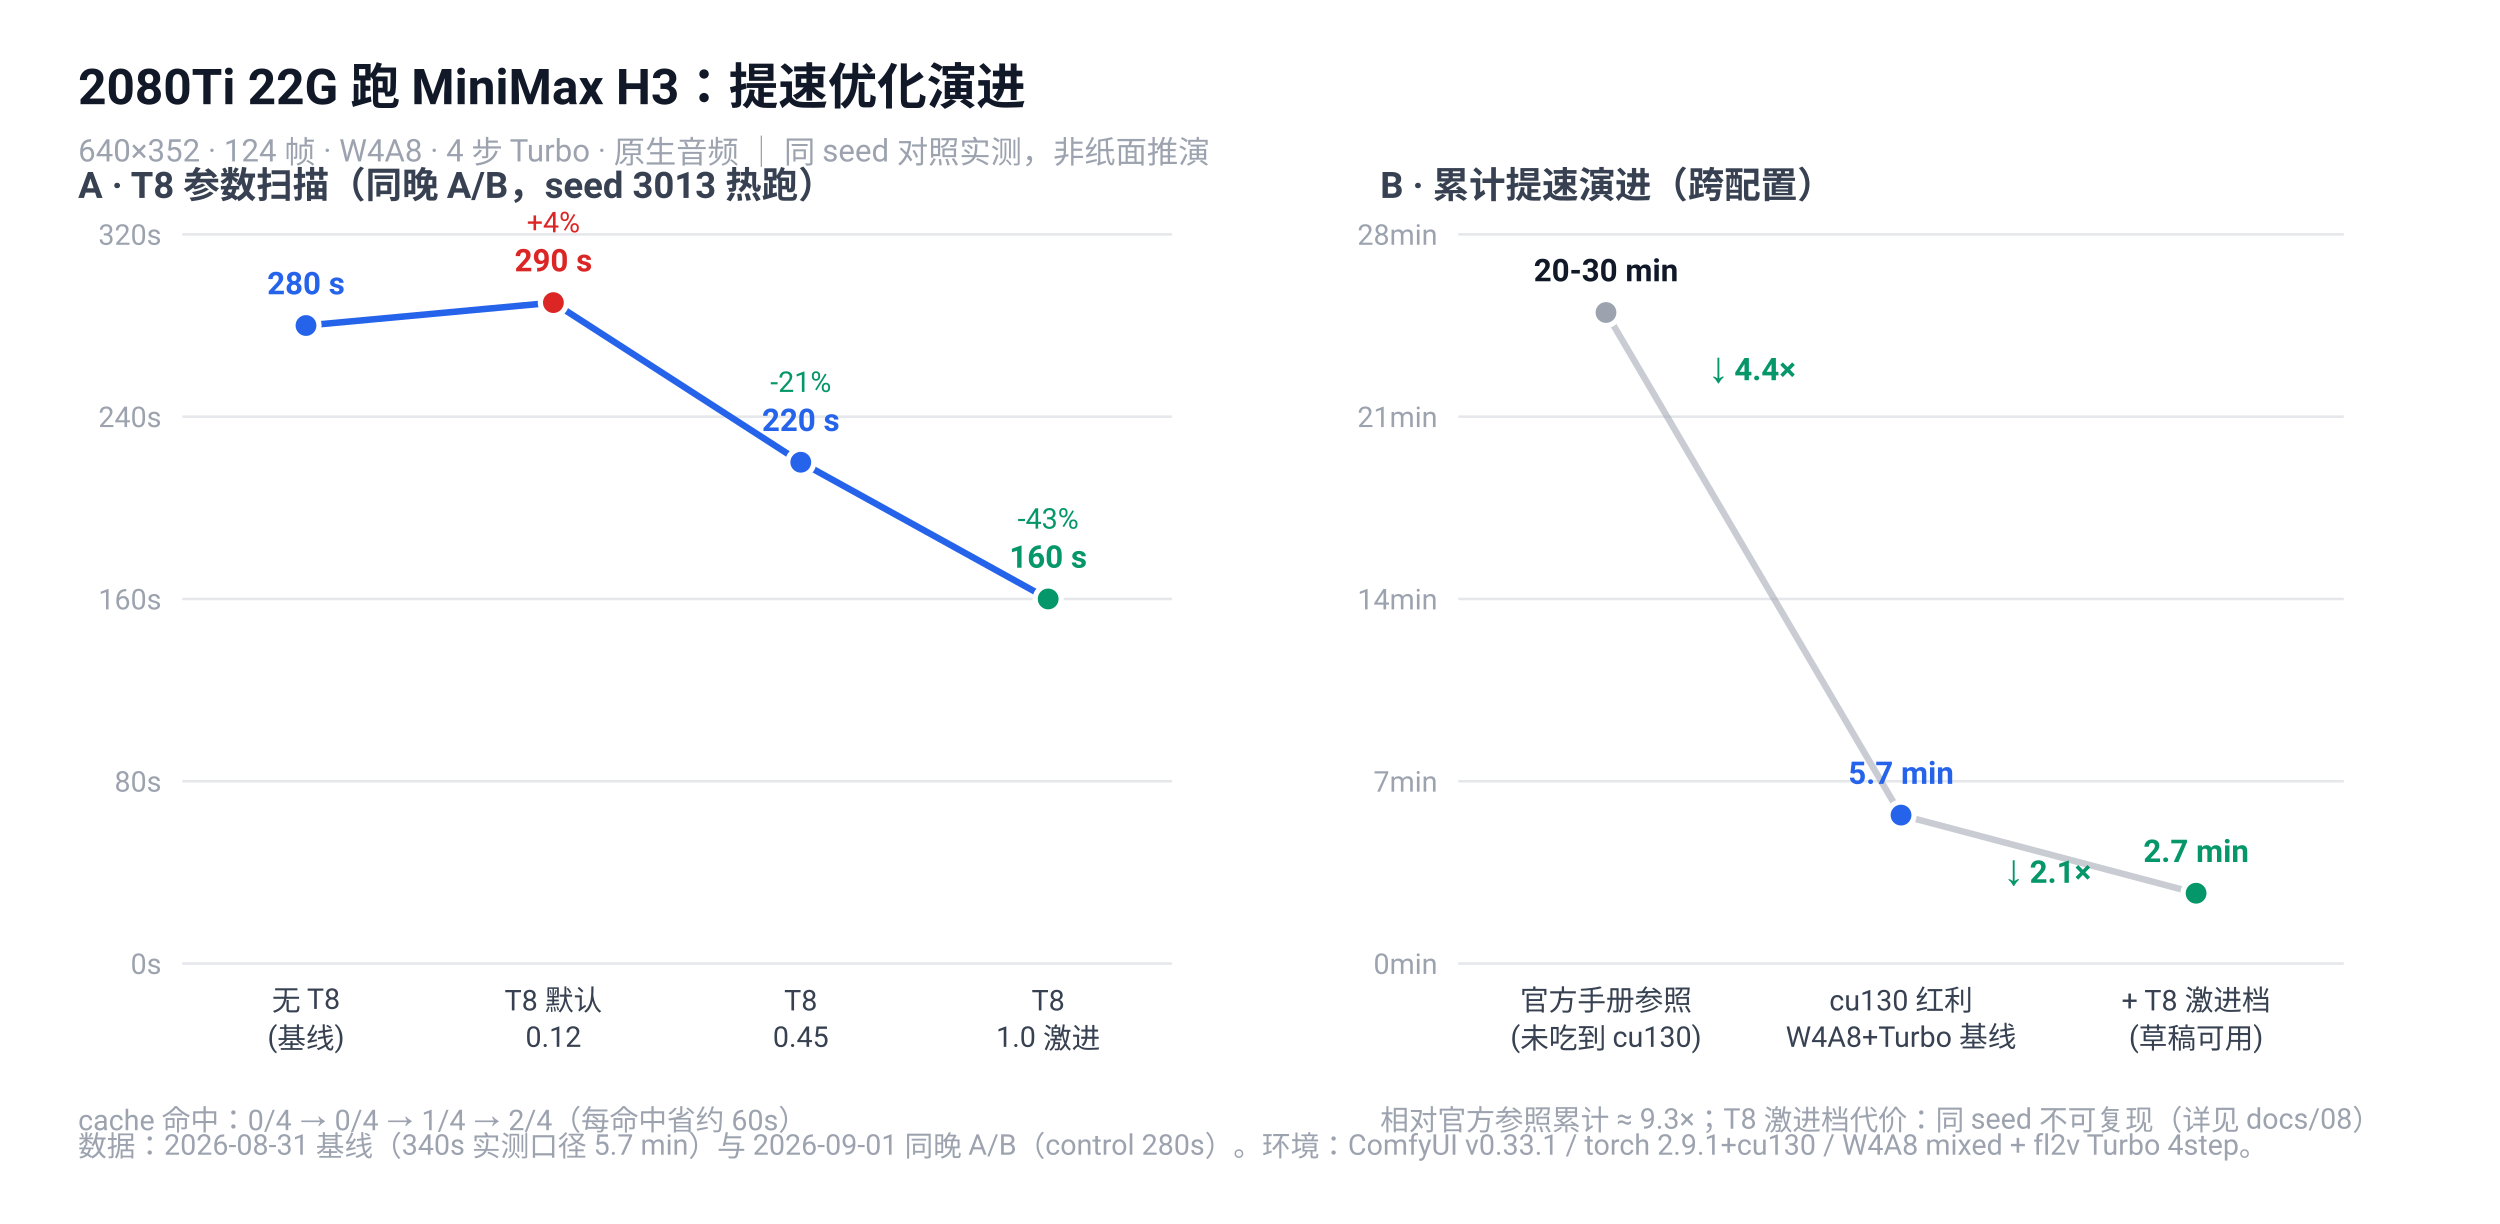
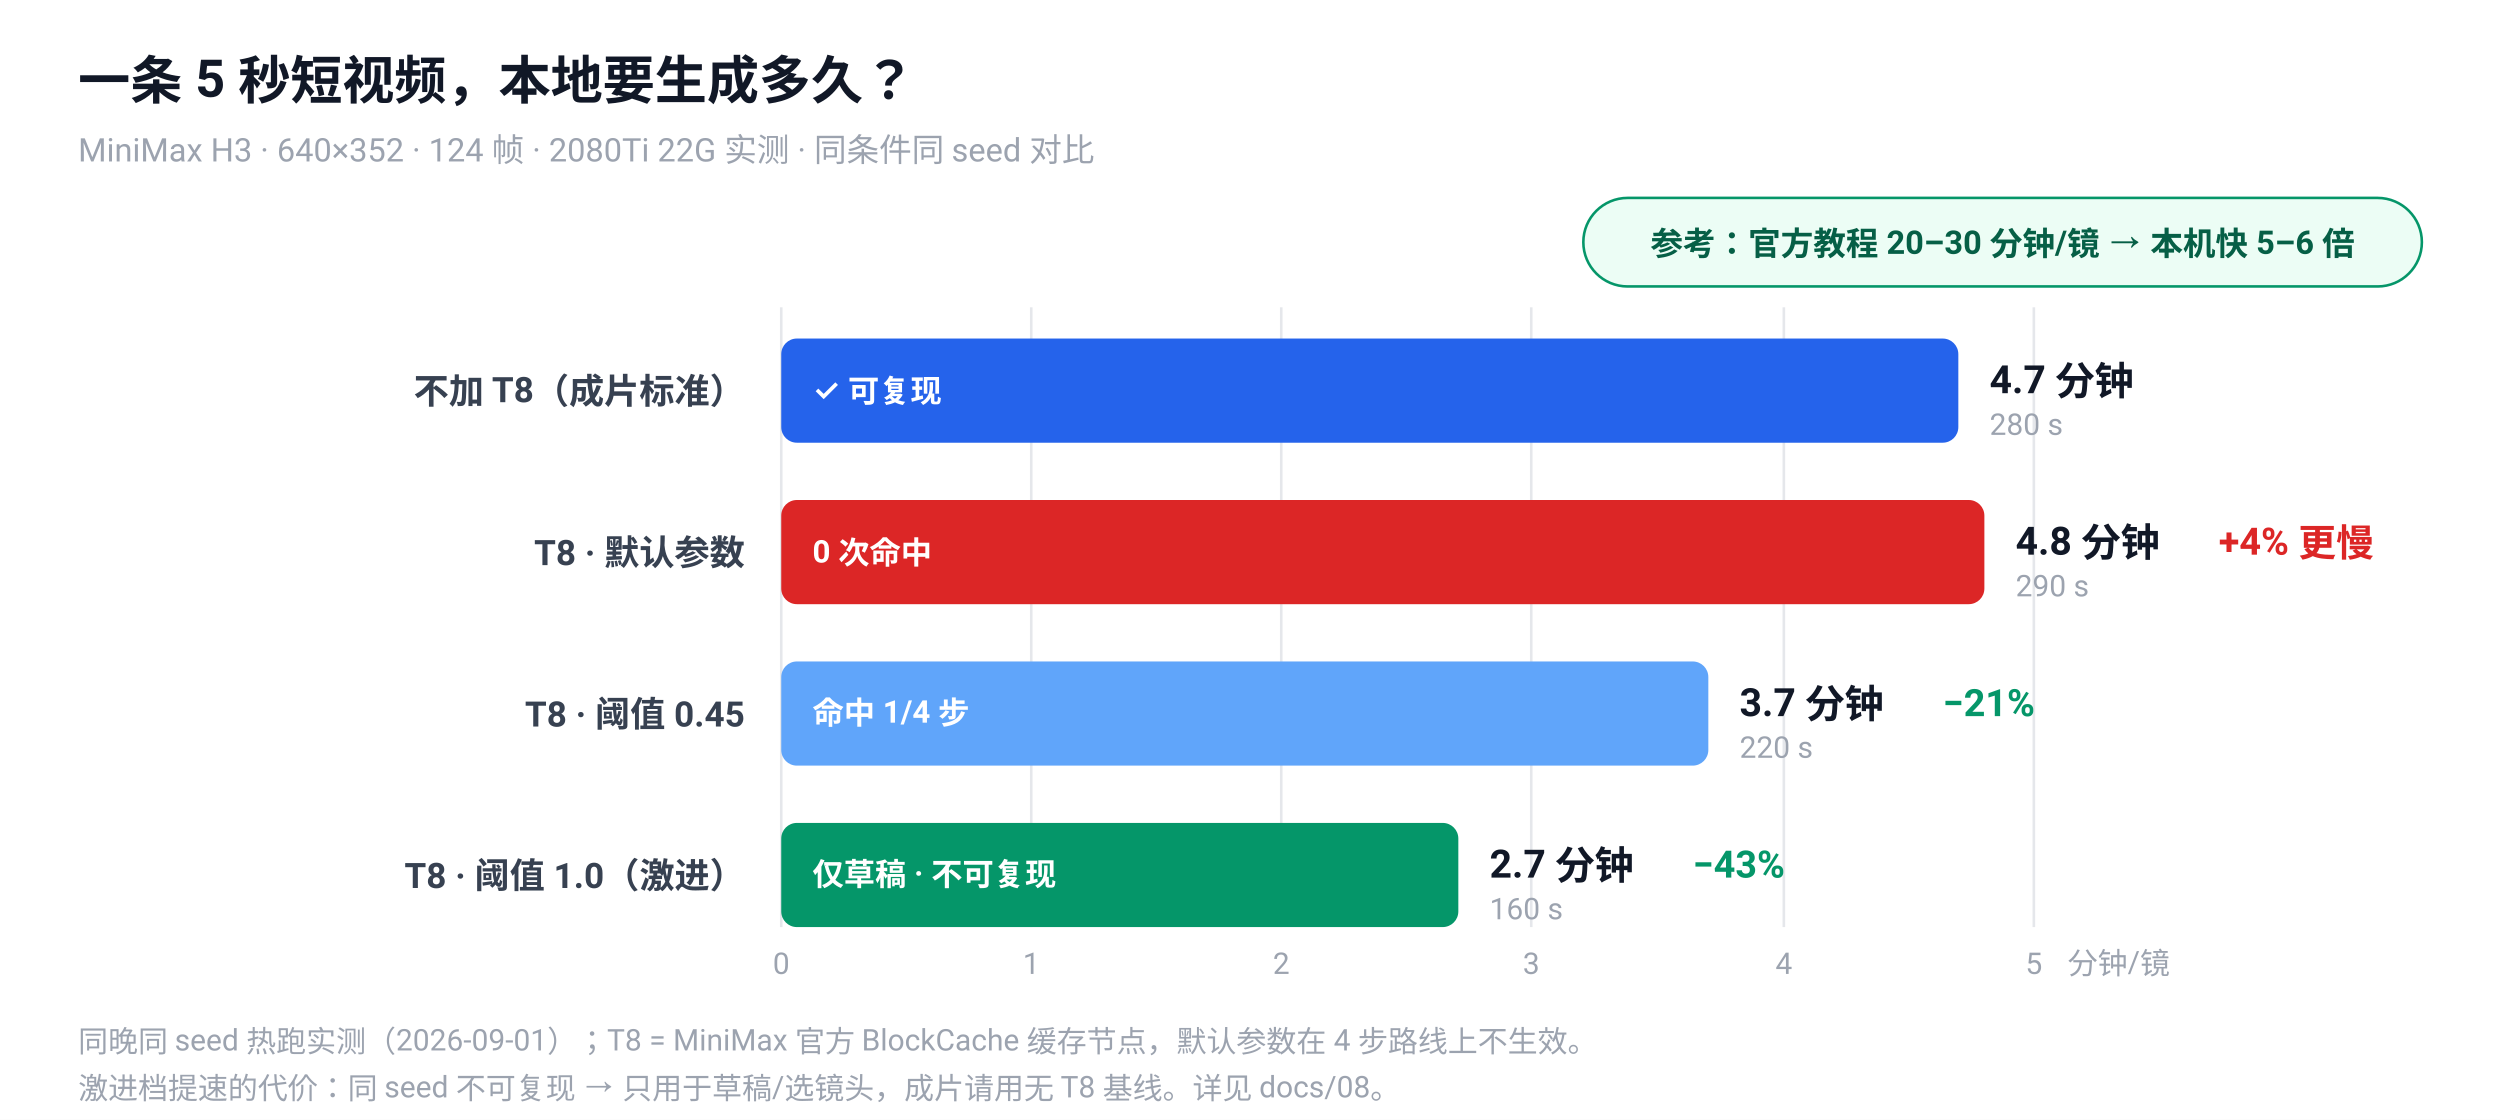
- <svg xmlns="http://www.w3.org/2000/svg" viewBox="0 0 960 470" font-family="-apple-system,Segoe UI,Roboto,Helvetica,Arial,PingFang SC,Microsoft YaHei,sans-serif">
-   <rect width="960" height="470" fill="#ffffff" />
-   <text x="30" y="40" font-size="19" font-weight="700" fill="#111827">2080Ti 22G 跑 MiniMax H3：提速优化演进</text>
-   <text x="30" y="62" font-size="12" fill="#9ca3af">640×352 · 124 帧 · W4A8 · 4 步 Turbo · 原生音频 ｜ 同 seed 对照实测，非纸面推演</text>
-   <text x="30" y="76" font-size="14" font-weight="600" fill="#374151">A · T8 参数扫描（同晚 A/B，seed 3013 热跑）</text>
-   <line x1="70" y1="370" x2="450" y2="370" stroke="#e5e7eb" stroke-width="1" />
-   <text x="62" y="374" font-size="11" fill="#9ca3af" text-anchor="end">0s</text>
-   <line x1="70" y1="300" x2="450" y2="300" stroke="#e5e7eb" stroke-width="1" />
-   <text x="62" y="304" font-size="11" fill="#9ca3af" text-anchor="end">80s</text>
-   <line x1="70" y1="230" x2="450" y2="230" stroke="#e5e7eb" stroke-width="1" />
-   <text x="62" y="234" font-size="11" fill="#9ca3af" text-anchor="end">160s</text>
-   <line x1="70" y1="160" x2="450" y2="160" stroke="#e5e7eb" stroke-width="1" />
-   <text x="62" y="164" font-size="11" fill="#9ca3af" text-anchor="end">240s</text>
-   <line x1="70" y1="90" x2="450" y2="90" stroke="#e5e7eb" stroke-width="1" />
-   <text x="62" y="94" font-size="11" fill="#9ca3af" text-anchor="end">320s</text>
-   <path d="M117.5 125.0 L212.5 116.2 L307.5 177.5 L402.5 230.0" fill="none" stroke="#2563eb" stroke-width="2.5" stroke-linejoin="round" />
-   <circle cx="117.5" cy="125.0" r="5" fill="#2563eb" stroke="#fff" stroke-width="2" />
-   <text x="117.5" y="113.0" font-size="12" font-weight="700" fill="#2563eb" text-anchor="middle">280 s</text>
-   <text x="117.5" y="388.0" font-size="11" fill="#374151" text-anchor="middle">无 T8</text>
-   <text x="117.5" y="402.0" font-size="11" fill="#374151" text-anchor="middle">(基线)</text>
-   <circle cx="212.5" cy="116.2" r="5" fill="#dc2626" stroke="#fff" stroke-width="2" />
-   <text x="212.5" y="104.2" font-size="12" font-weight="700" fill="#dc2626" text-anchor="middle">290 s</text>
-   <text x="212.5" y="89.2" font-size="11" fill="#dc2626" text-anchor="middle">+4%</text>
-   <text x="212.5" y="388.0" font-size="11" fill="#374151" text-anchor="middle">T8 默认</text>
-   <text x="212.5" y="402.0" font-size="11" fill="#374151" text-anchor="middle">0.12</text>
-   <circle cx="307.5" cy="177.5" r="5" fill="#2563eb" stroke="#fff" stroke-width="2" />
-   <text x="307.5" y="165.5" font-size="12" font-weight="700" fill="#2563eb" text-anchor="middle">220 s</text>
-   <text x="307.5" y="150.5" font-size="11" fill="#059669" text-anchor="middle">-21%</text>
-   <text x="307.5" y="388.0" font-size="11" fill="#374151" text-anchor="middle">T8</text>
-   <text x="307.5" y="402.0" font-size="11" fill="#374151" text-anchor="middle">0.45</text>
-   <circle cx="402.5" cy="230.0" r="5" fill="#059669" stroke="#fff" stroke-width="2" />
-   <text x="402.5" y="218.0" font-size="12" font-weight="700" fill="#059669" text-anchor="middle">160 s</text>
-   <text x="402.5" y="203.0" font-size="11" fill="#059669" text-anchor="middle">-43%</text>
-   <text x="402.5" y="388.0" font-size="11" fill="#374151" text-anchor="middle">T8</text>
-   <text x="402.5" y="402.0" font-size="11" fill="#374151" text-anchor="middle">1.0 激进</text>
-   <text x="30" y="434" font-size="11" fill="#9ca3af">cache 命中：0/4 → 0/4 → 1/4 → 2/4（每命中省约 60s）</text>
-   <text x="530" y="76" font-size="14" font-weight="600" fill="#374151">B · 累计提速演进（跨配置）</text>
-   <line x1="560" y1="370" x2="900" y2="370" stroke="#e5e7eb" stroke-width="1" />
-   <text x="552" y="374" font-size="11" fill="#9ca3af" text-anchor="end">0min</text>
-   <line x1="560" y1="300" x2="900" y2="300" stroke="#e5e7eb" stroke-width="1" />
-   <text x="552" y="304" font-size="11" fill="#9ca3af" text-anchor="end">7min</text>
-   <line x1="560" y1="230" x2="900" y2="230" stroke="#e5e7eb" stroke-width="1" />
-   <text x="552" y="234" font-size="11" fill="#9ca3af" text-anchor="end">14min</text>
-   <line x1="560" y1="160" x2="900" y2="160" stroke="#e5e7eb" stroke-width="1" />
-   <text x="552" y="164" font-size="11" fill="#9ca3af" text-anchor="end">21min</text>
-   <line x1="560" y1="90" x2="900" y2="90" stroke="#e5e7eb" stroke-width="1" />
-   <text x="552" y="94" font-size="11" fill="#9ca3af" text-anchor="end">28min</text>
-   <path d="M616.7 120.0 L730.0 313.0 L843.3 343.0" fill="none" stroke="#9ca3af" stroke-width="2.5" stroke-linejoin="round" opacity="0.55" />
-   <path d="L730.0 313.0 L843.3 343.0" fill="none" stroke="#2563eb" stroke-width="2.5" stroke-linejoin="round" />
-   <circle cx="616.7" cy="120.0" r="5" fill="#9ca3af" stroke="#fff" stroke-width="2" />
-   <text x="616.7" y="108.0" font-size="12" font-weight="700" fill="#111827" text-anchor="middle">20-30 min</text>
-   <text x="616.7" y="388.0" font-size="11" fill="#374151" text-anchor="middle">官方手册参照</text>
-   <text x="616.7" y="402.0" font-size="11" fill="#374151" text-anchor="middle">(未吃到 cu130)</text>
-   <circle cx="730.0" cy="313.0" r="5" fill="#2563eb" stroke="#fff" stroke-width="2" />
-   <text x="730.0" y="301.0" font-size="12" font-weight="700" fill="#2563eb" text-anchor="middle">5.7 min</text>
-   <text x="730.0" y="388.0" font-size="11" fill="#374151" text-anchor="middle">cu130 红利</text>
-   <text x="730.0" y="402.0" font-size="11" fill="#374151" text-anchor="middle">W4A8+Turbo 基线</text>
-   <circle cx="843.3" cy="343.0" r="5" fill="#059669" stroke="#fff" stroke-width="2" />
-   <text x="843.3" y="331.0" font-size="12" font-weight="700" fill="#059669" text-anchor="middle">2.7 min</text>
-   <text x="843.3" y="388.0" font-size="11" fill="#374151" text-anchor="middle">+ T8 激进档</text>
-   <text x="843.3" y="402.0" font-size="11" fill="#374151" text-anchor="middle">(草稿可用)</text>
-   <text x="673.3" y="146.0" font-size="12" font-weight="700" fill="#059669" text-anchor="middle">↓ 4.4×</text>
-   <text x="786.7" y="339.0" font-size="12" font-weight="700" fill="#059669" text-anchor="middle">↓ 2.1×</text>
-   <text x="530" y="434" font-size="11" fill="#9ca3af">相对官方参照累计 ≈ 9.3×；T8 激进档代价：同 seed 不可复现（详见 docs/08）</text>
-   <text x="30" y="444" font-size="11" fill="#9ca3af">数据：2026-08-31 基线（340s 实测口径 5.7 min）与 2026-09-01 同晚 A/B（control 280s）。环境：ComfyUI v0.33.1 / torch 2.9.1+cu130 / W4A8 mixed + fl2v Turbo 4step。</text>
+ <svg xmlns="http://www.w3.org/2000/svg" viewBox="0 0 960 430" font-family="-apple-system,Segoe UI,Roboto,Helvetica,Arial,PingFang SC,Microsoft YaHei,sans-serif">
+   <rect width="960" height="430" fill="#ffffff" />
+   <text x="30" y="38" font-size="20" font-weight="700" fill="#111827">一条 5 秒短视频，本地要生成多久？</text>
+   <text x="30" y="62" font-size="12.5" fill="#9ca3af">MiniMax H3 · 640×352 · 124 帧 · 2080Ti 22G 实测 · 同条件同 seed 对比</text>
+   <rect x="608" y="76" width="322" height="34" rx="17" fill="#ecfdf5" stroke="#059669" stroke-width="1" />
+   <text x="769" y="98" font-size="12.5" font-weight="600" fill="#065f46" text-anchor="middle">参考：官方教程 20–30 分钟/镜 → 本机快 5–6 倍</text>
+   <line x1="300" y1="118" x2="300" y2="356" stroke="#e5e7eb" stroke-width="1" />
+   <text x="300" y="374" font-size="11.5" fill="#9ca3af" text-anchor="middle">0</text>
+   <line x1="396" y1="118" x2="396" y2="356" stroke="#e5e7eb" stroke-width="1" />
+   <text x="396" y="374" font-size="11.5" fill="#9ca3af" text-anchor="middle">1</text>
+   <line x1="492" y1="118" x2="492" y2="356" stroke="#e5e7eb" stroke-width="1" />
+   <text x="492" y="374" font-size="11.5" fill="#9ca3af" text-anchor="middle">2</text>
+   <line x1="588" y1="118" x2="588" y2="356" stroke="#e5e7eb" stroke-width="1" />
+   <text x="588" y="374" font-size="11.5" fill="#9ca3af" text-anchor="middle">3</text>
+   <line x1="685" y1="118" x2="685" y2="356" stroke="#e5e7eb" stroke-width="1" />
+   <text x="685" y="374" font-size="11.5" fill="#9ca3af" text-anchor="middle">4</text>
+   <line x1="781" y1="118" x2="781" y2="356" stroke="#e5e7eb" stroke-width="1" />
+   <text x="781" y="374" font-size="11.5" fill="#9ca3af" text-anchor="middle">5</text>
+   <text x="794" y="374" font-size="11.5" fill="#9ca3af">分钟/镜</text>
+   <text x="286" y="155" font-size="13.5" fill="#374151" text-anchor="end" font-weight="600">不加 T8（成片标准）</text>
+   <rect x="300" y="130" width="452" height="40" rx="6" fill="#2563eb" />
+   <text x="312" y="154" font-size="12" font-weight="600" fill="#fff">✓ 可复现</text>
+   <text x="764" y="151" font-size="15" font-weight="700" fill="#111827">4.7 分钟</text>
+   <text x="764" y="167" font-size="11.5" fill="#9ca3af">280 s</text>
+   <text x="286" y="217" font-size="13.5" fill="#374151" text-anchor="end" font-weight="600">T8 · 默认参数</text>
+   <rect x="300" y="192" width="462" height="40" rx="6" fill="#dc2626" />
+   <text x="312" y="216" font-size="12" font-weight="600" fill="#fff">0 次命中</text>
+   <text x="774" y="213" font-size="15" font-weight="700" fill="#111827">4.8 分钟</text>
+   <text x="774" y="229" font-size="11.5" fill="#9ca3af">290 s</text>
+   <text x="852" y="213" font-size="14.5" font-weight="700" fill="#dc2626">+4% 更慢</text>
+   <text x="286" y="279" font-size="13.5" fill="#374151" text-anchor="end" font-weight="600">T8 · 阈值 0.45</text>
+   <rect x="300" y="254" width="356" height="40" rx="6" fill="#60a5fa" />
+   <text x="312" y="278" font-size="12" font-weight="600" fill="#fff">命中 1/4 步</text>
+   <text x="668" y="275" font-size="15" font-weight="700" fill="#111827">3.7 分钟</text>
+   <text x="668" y="291" font-size="11.5" fill="#9ca3af">220 s</text>
+   <text x="746" y="275" font-size="14.5" font-weight="700" fill="#059669">−21%</text>
+   <text x="286" y="341" font-size="13.5" fill="#374151" text-anchor="end" font-weight="600">T8 · 阈值 1.0（激进）</text>
+   <rect x="300" y="316" width="260" height="40" rx="6" fill="#059669" />
+   <text x="312" y="340" font-size="12" font-weight="600" fill="#fff">仅草稿 · 不可复现</text>
+   <text x="572" y="337" font-size="15" font-weight="700" fill="#111827">2.7 分钟</text>
+   <text x="572" y="353" font-size="11.5" fill="#9ca3af">160 s</text>
+   <text x="650" y="337" font-size="14.5" font-weight="700" fill="#059669">−43%</text>
+   <text x="30" y="404" font-size="11.5" fill="#9ca3af">同晚同 seed 热跑实测（2026-09-01）；T8 = MiniMax 官方 BlockCache 缓存节点，默认参数在 4 步路线上不生效。</text>
+   <text x="30" y="422" font-size="11.5" fill="#9ca3af">激进档提速的代价：同 seed 不可复现 → 只用于草稿/选镜头，成片请用无 T8 基线。详见 docs/08。</text>
</svg>
